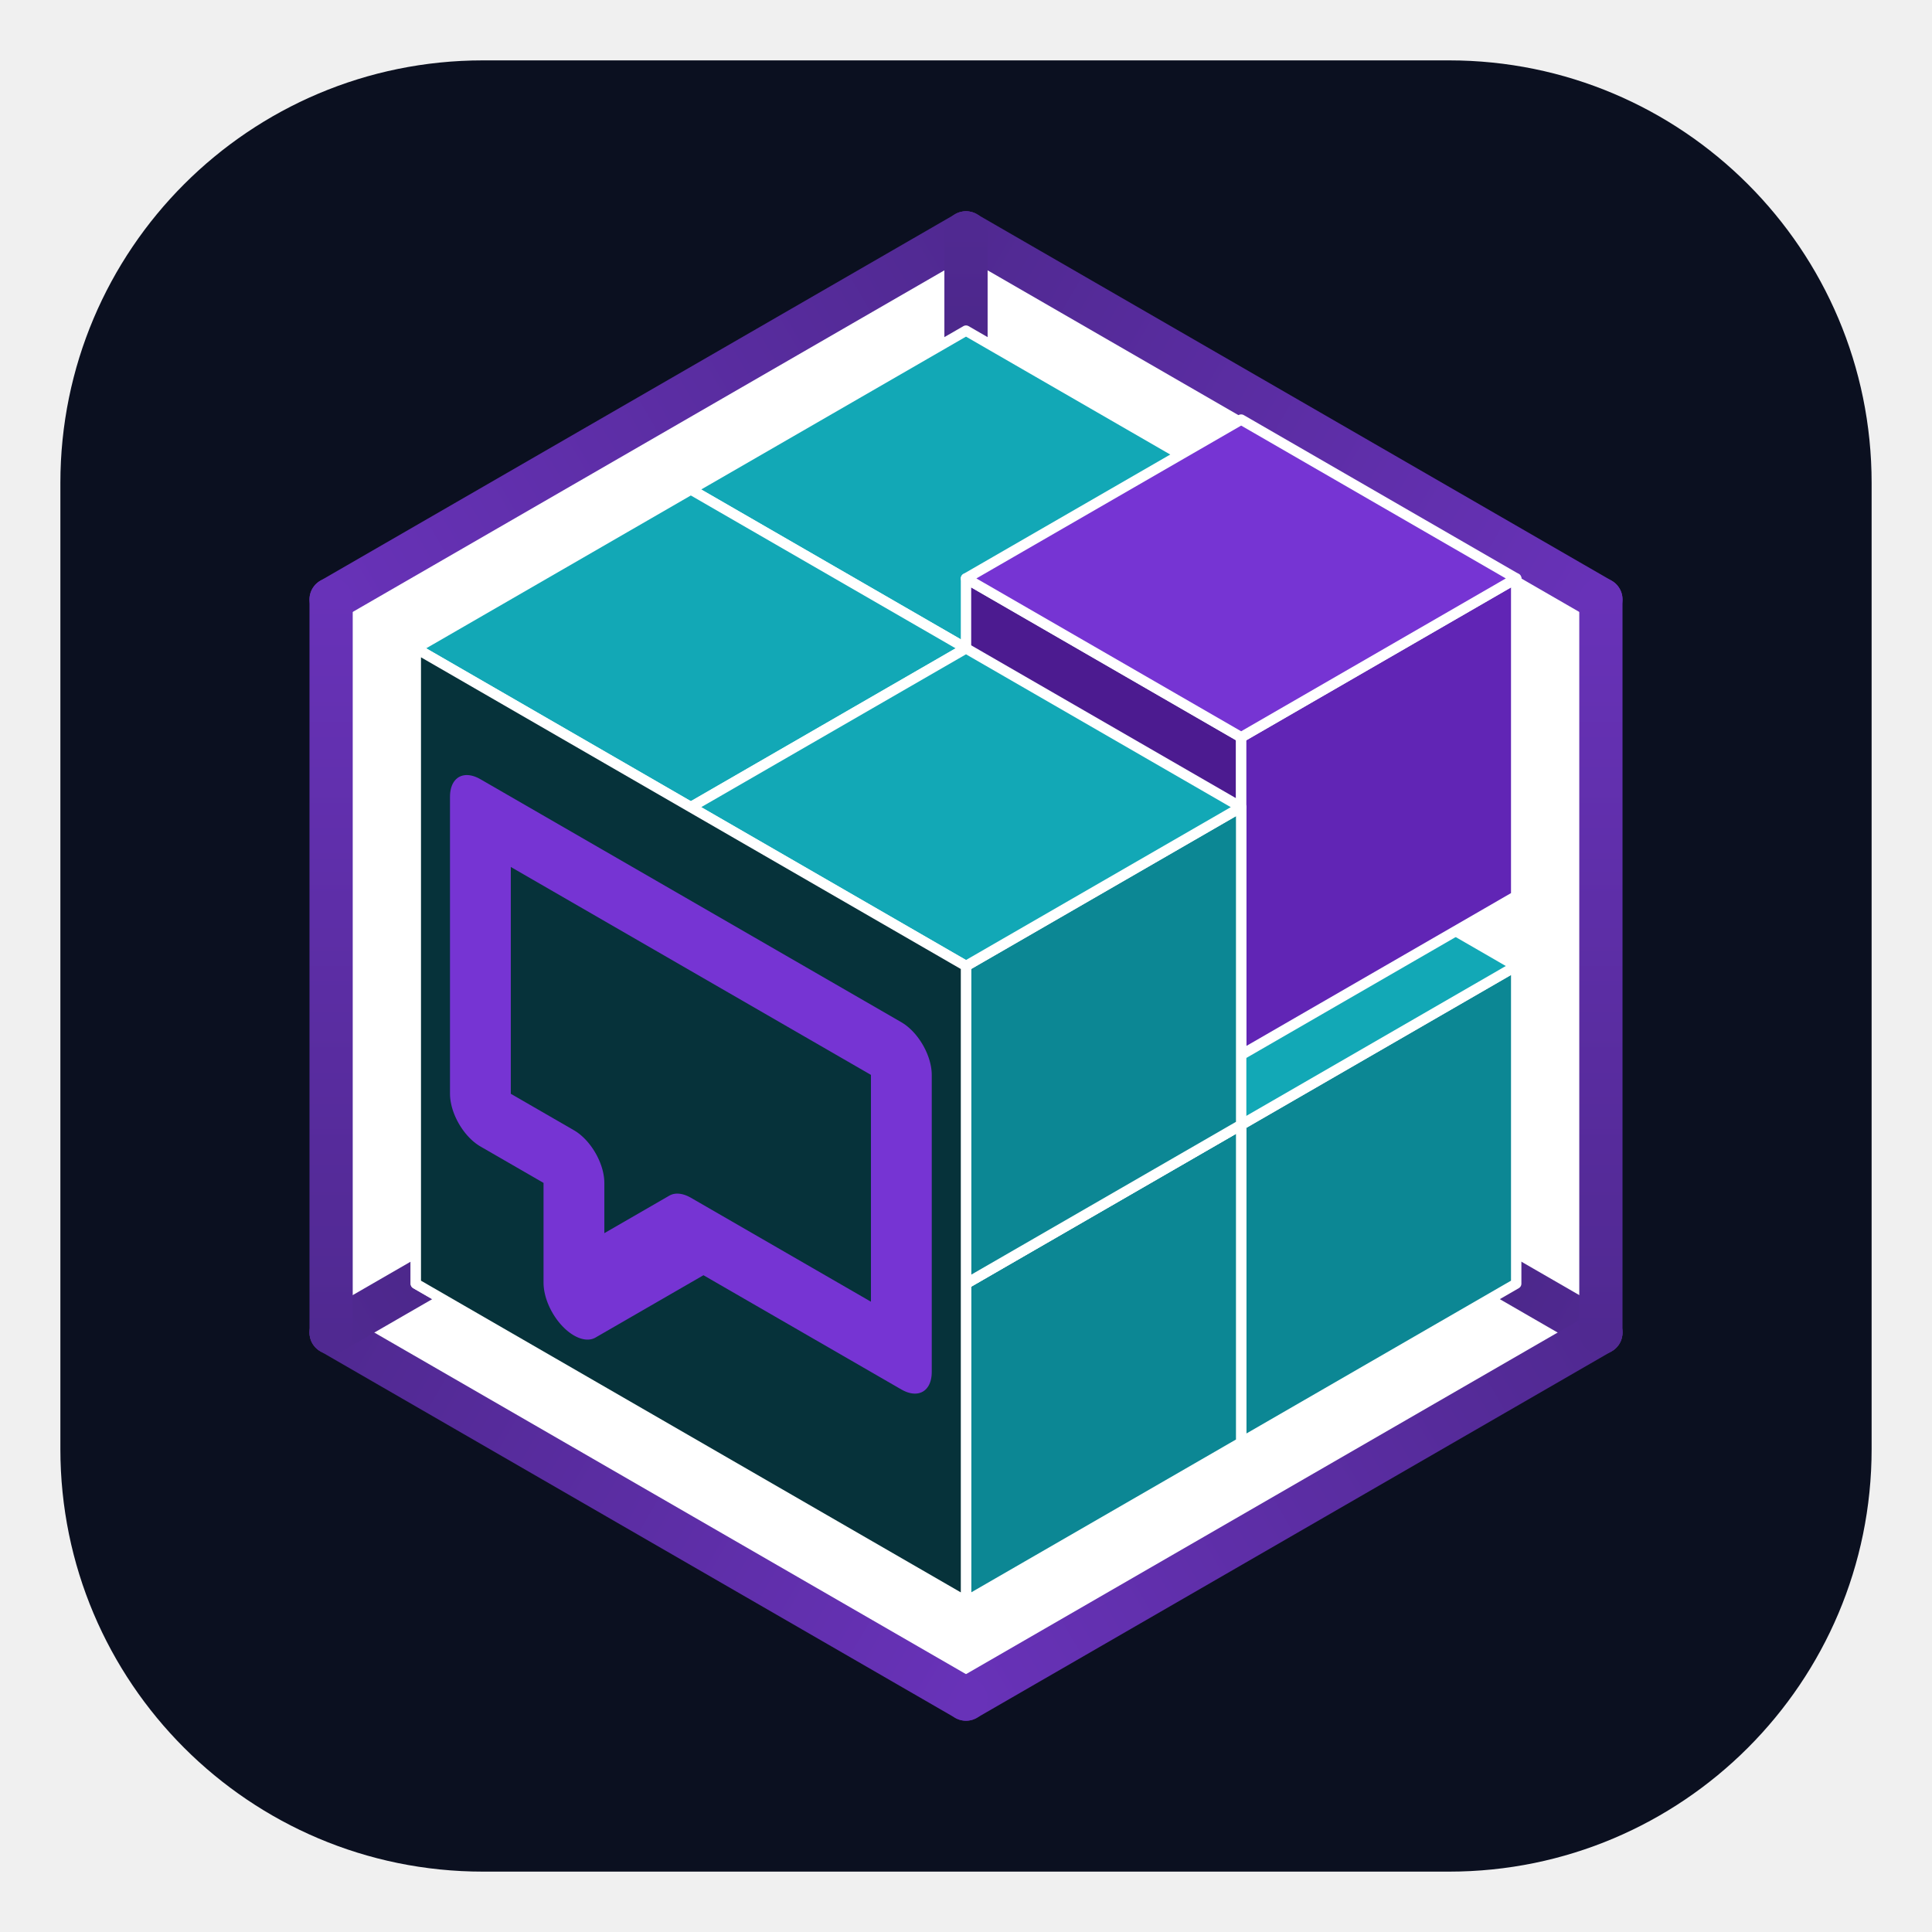
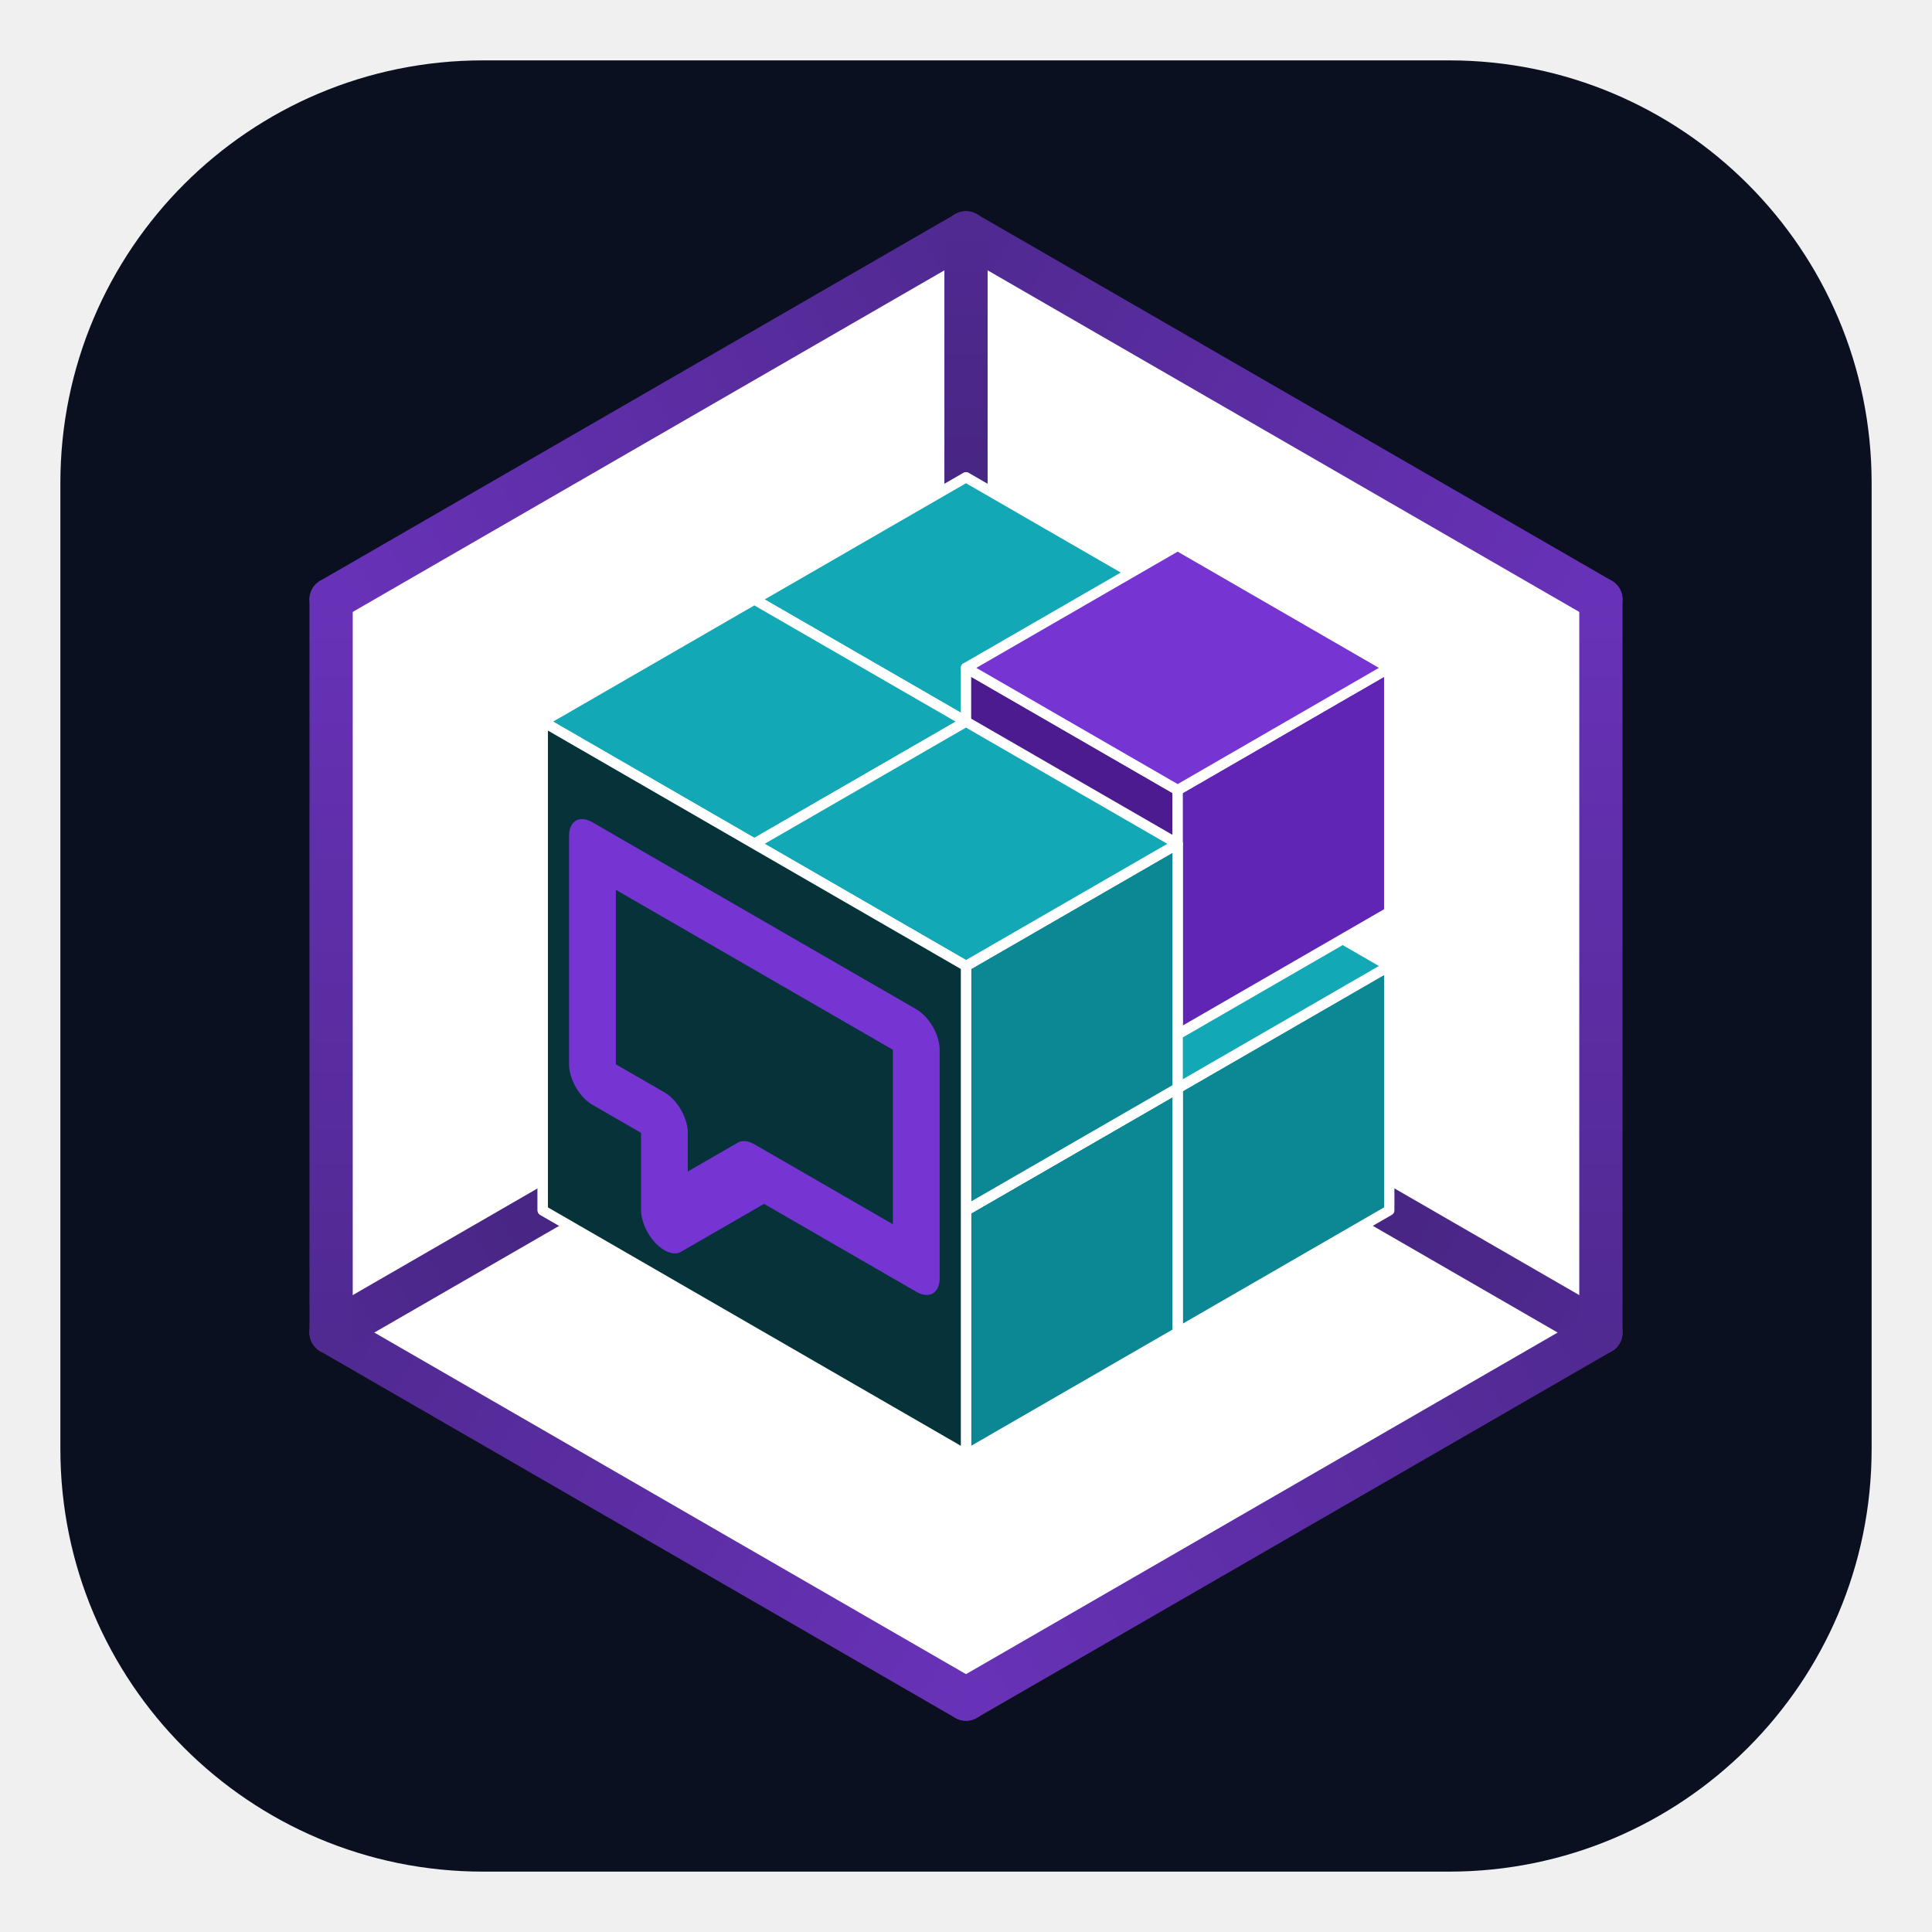
<svg xmlns="http://www.w3.org/2000/svg" viewBox="0 0 128 128" width="128" height="128" role="img">
  <rect x="4" y="4" width="120" height="120" rx="28" fill="#0B1020" />
  <defs>
    <linearGradient id="e0" gradientUnits="userSpaceOnUse" x1="0.00" y1="0.00" x2="67.55" y2="39.00">
      <stop offset="0" stop-color="#372069" />
      <stop offset="1" stop-color="#502991" />
    </linearGradient>
    <linearGradient id="e1" gradientUnits="userSpaceOnUse" x1="67.55" y1="39.00" x2="0.00" y2="78.00">
      <stop offset="0" stop-color="#502991" />
      <stop offset="1" stop-color="#6832B8" />
    </linearGradient>
    <linearGradient id="e2" gradientUnits="userSpaceOnUse" x1="0.00" y1="78.00" x2="-67.55" y2="39.00">
      <stop offset="0" stop-color="#6832B8" />
      <stop offset="1" stop-color="#502991" />
    </linearGradient>
    <linearGradient id="e3" gradientUnits="userSpaceOnUse" x1="-67.55" y1="39.00" x2="0.00" y2="0.00">
      <stop offset="0" stop-color="#502991" />
      <stop offset="1" stop-color="#372069" />
    </linearGradient>
    <linearGradient id="e4" gradientUnits="userSpaceOnUse" x1="0.00" y1="-78.00" x2="67.55" y2="-39.00">
      <stop offset="0" stop-color="#502991" />
      <stop offset="1" stop-color="#6832B8" />
    </linearGradient>
    <linearGradient id="e7" gradientUnits="userSpaceOnUse" x1="-67.55" y1="-39.00" x2="0.00" y2="-78.00">
      <stop offset="0" stop-color="#6832B8" />
      <stop offset="1" stop-color="#502991" />
    </linearGradient>
    <linearGradient id="e8" gradientUnits="userSpaceOnUse" x1="0.00" y1="0.00" x2="0.00" y2="-78.00">
      <stop offset="0" stop-color="#372069" />
      <stop offset="1" stop-color="#502991" />
    </linearGradient>
    <linearGradient id="e9" gradientUnits="userSpaceOnUse" x1="67.55" y1="39.00" x2="67.55" y2="-39.00">
      <stop offset="0" stop-color="#502991" />
      <stop offset="1" stop-color="#6832B8" />
    </linearGradient>
    <linearGradient id="e11" gradientUnits="userSpaceOnUse" x1="-67.55" y1="39.00" x2="-67.55" y2="-39.00">
      <stop offset="0" stop-color="#502991" />
      <stop offset="1" stop-color="#6832B8" />
    </linearGradient>
  </defs>
  <g transform="translate(64,64) scale(0.6227) translate(-0.00,-0.00)">
    <polygon points="0.00,0.00 67.55,39.00 0.00,78.00 -67.55,39.00" fill="#FFFFFF" />
    <polygon points="0.00,0.00 67.55,39.00 67.55,-39.00 0.00,-78.00" fill="#FFFFFF" />
    <polygon points="0.00,0.00 -67.55,39.00 -67.55,-39.00 0.00,-78.00" fill="#FFFFFF" />
    <line x1="0.00" y1="0.00" x2="67.55" y2="39.00" stroke="url(#e0)" stroke-width="4.60" stroke-linecap="round" />
    <line x1="67.55" y1="39.00" x2="0.00" y2="78.00" stroke="url(#e1)" stroke-width="4.60" stroke-linecap="round" />
    <line x1="0.00" y1="78.00" x2="-67.55" y2="39.00" stroke="url(#e2)" stroke-width="4.60" stroke-linecap="round" />
    <line x1="-67.55" y1="39.00" x2="0.00" y2="0.00" stroke="url(#e3)" stroke-width="4.60" stroke-linecap="round" />
    <line x1="0.00" y1="-78.00" x2="67.55" y2="-39.00" stroke="url(#e4)" stroke-width="4.60" stroke-linecap="round" />
    <line x1="-67.55" y1="-39.00" x2="0.00" y2="-78.00" stroke="url(#e7)" stroke-width="4.60" stroke-linecap="round" />
    <line x1="0.00" y1="0.00" x2="0.00" y2="-78.00" stroke="url(#e8)" stroke-width="4.60" stroke-linecap="round" />
    <line x1="67.55" y1="39.00" x2="67.55" y2="-39.00" stroke="url(#e9)" stroke-width="4.60" stroke-linecap="round" />
    <line x1="-67.55" y1="39.00" x2="-67.55" y2="-39.00" stroke="url(#e11)" stroke-width="4.60" stroke-linecap="round" />
-     <g transform="translate(0.00,0.00) scale(1.3) translate(-0.00,-0.00)">
-       <polygon points="-22.52,-13.00 0.00,0.00 0.00,26.00 -22.52,13.00" fill="#0A6B76" stroke="#FFFFFF" stroke-width="0.85" stroke-linejoin="round" />
-       <polygon points="22.52,-13.00 22.52,13.00 0.00,26.00 0.00,0.00" fill="#0C8794" stroke="#FFFFFF" stroke-width="0.85" stroke-linejoin="round" />
-       <polygon points="0.00,-26.00 22.52,-13.00 0.00,0.00 -22.52,-13.00" fill="#12A8B6" stroke="#FFFFFF" stroke-width="0.85" stroke-linejoin="round" />
-       <polygon points="-22.52,-39.00 0.00,-26.00 0.00,0.00 -22.52,-13.00" fill="#0A6B76" stroke="#FFFFFF" stroke-width="0.85" stroke-linejoin="round" />
-       <polygon points="-45.03,0.00 -22.52,13.00 -22.52,39.00 -45.03,26.00" fill="#0A6B76" stroke="#FFFFFF" stroke-width="0.85" stroke-linejoin="round" />
-       <polygon points="0.00,0.00 22.52,13.00 22.52,39.00 0.00,26.00" fill="#0A6B76" stroke="#FFFFFF" stroke-width="0.85" stroke-linejoin="round" />
-       <polygon points="22.52,-39.00 22.52,-13.00 0.00,0.00 0.00,-26.00" fill="#0C8794" stroke="#FFFFFF" stroke-width="0.85" stroke-linejoin="round" />
-       <polygon points="0.00,0.00 0.00,26.00 -22.52,39.00 -22.52,13.00" fill="#0C8794" stroke="#FFFFFF" stroke-width="0.85" stroke-linejoin="round" />
-       <polygon points="45.03,0.00 45.03,26.00 22.52,39.00 22.52,13.00" fill="#0C8794" stroke="#FFFFFF" stroke-width="0.85" stroke-linejoin="round" />
-       <polygon points="0.00,-52.00 22.52,-39.00 0.00,-26.00 -22.52,-39.00" fill="#12A8B6" stroke="#FFFFFF" stroke-width="0.85" stroke-linejoin="round" />
-       <polygon points="-22.52,-13.00 0.00,0.00 -22.52,13.00 -45.03,0.00" fill="#12A8B6" stroke="#FFFFFF" stroke-width="0.85" stroke-linejoin="round" />
-       <polygon points="22.52,-13.00 45.03,0.00 22.52,13.00 0.00,0.00" fill="#12A8B6" stroke="#FFFFFF" stroke-width="0.85" stroke-linejoin="round" />
-       <polygon points="-45.03,-26.00 -22.52,-13.00 -22.52,13.00 -45.03,0.00" fill="#0A6B76" stroke="#FFFFFF" stroke-width="0.85" stroke-linejoin="round" />
-       <polygon points="-22.52,13.00 0.00,26.00 0.00,52.00 -22.52,39.00" fill="#0A6B76" stroke="#FFFFFF" stroke-width="0.85" stroke-linejoin="round" />
-       <polygon points="0.00,-26.00 0.00,0.00 -22.52,13.00 -22.52,-13.00" fill="#0C8794" stroke="#FFFFFF" stroke-width="0.85" stroke-linejoin="round" />
-       <polygon points="22.52,13.00 22.52,39.00 0.00,52.00 0.00,26.00" fill="#0C8794" stroke="#FFFFFF" stroke-width="0.85" stroke-linejoin="round" />
-       <polygon points="-22.52,-39.00 0.00,-26.00 -22.52,-13.00 -45.03,-26.00" fill="#12A8B6" stroke="#FFFFFF" stroke-width="0.85" stroke-linejoin="round" />
-       <polygon points="0.00,0.00 22.52,13.00 0.00,26.00 -22.52,13.00" fill="#12A8B6" stroke="#FFFFFF" stroke-width="0.85" stroke-linejoin="round" />
-       <polygon points="0.00,-31.72 22.52,-18.72 22.52,7.28 0.00,-5.72" fill="#4C1B90" stroke="#FFFFFF" stroke-width="0.85" stroke-linejoin="round" />
-       <polygon points="45.03,-31.72 45.03,-5.72 22.52,7.28 22.52,-18.72" fill="#6125B5" stroke="#FFFFFF" stroke-width="0.85" stroke-linejoin="round" />
-       <polygon points="22.52,-44.72 45.03,-31.72 22.52,-18.72 0.00,-31.72" fill="#7634D3" stroke="#FFFFFF" stroke-width="0.85" stroke-linejoin="round" />
-       <polygon points="-22.52,-13.00 0.00,0.00 0.00,26.00 -22.52,13.00" fill="#0A6B76" stroke="#FFFFFF" stroke-width="0.85" stroke-linejoin="round" />
-       <polygon points="22.52,-13.00 22.52,13.00 0.00,26.00 0.00,0.00" fill="#0C8794" stroke="#FFFFFF" stroke-width="0.85" stroke-linejoin="round" />
-       <polygon points="0.00,-26.00 22.52,-13.00 0.00,0.00 -22.52,-13.00" fill="#12A8B6" stroke="#FFFFFF" stroke-width="0.85" stroke-linejoin="round" />
-       <polygon points="-45.03,-26.00 0.00,0.00 0.00,52.00 -45.03,26.00" fill="#06323A" stroke="#FFFFFF" stroke-width="0.85" stroke-linejoin="round" />
-       <g transform="matrix(1.914,1.105,0.000,2.210,-22.517,13.000)" fill="none" stroke="#7634D3" stroke-width="2.6" stroke-linecap="round" stroke-linejoin="round">
-         <path d="M-9,-7 H9 V4 H0 L-5,9 V4 H-9 Z" />
-       </g>
+     <polygon points="-22.52,-13.00 0.00,0.00 0.00,26.00 -22.52,13.00" fill="#0A6B76" stroke="#FFFFFF" stroke-width="1.10" stroke-linejoin="round" />
+     <polygon points="22.52,-13.00 22.52,13.00 0.00,26.00 0.00,0.00" fill="#0C8794" stroke="#FFFFFF" stroke-width="1.10" stroke-linejoin="round" />
+     <polygon points="0.00,-26.00 22.52,-13.00 0.00,0.00 -22.52,-13.00" fill="#12A8B6" stroke="#FFFFFF" stroke-width="1.10" stroke-linejoin="round" />
+     <polygon points="-22.52,-39.00 0.00,-26.00 0.00,0.00 -22.52,-13.00" fill="#0A6B76" stroke="#FFFFFF" stroke-width="1.10" stroke-linejoin="round" />
+     <polygon points="-45.03,0.00 -22.52,13.00 -22.52,39.00 -45.03,26.00" fill="#0A6B76" stroke="#FFFFFF" stroke-width="1.10" stroke-linejoin="round" />
+     <polygon points="0.00,0.00 22.52,13.00 22.52,39.00 0.00,26.00" fill="#0A6B76" stroke="#FFFFFF" stroke-width="1.10" stroke-linejoin="round" />
+     <polygon points="22.52,-39.00 22.52,-13.00 0.00,0.00 0.00,-26.00" fill="#0C8794" stroke="#FFFFFF" stroke-width="1.10" stroke-linejoin="round" />
+     <polygon points="0.00,0.00 0.00,26.00 -22.52,39.00 -22.52,13.00" fill="#0C8794" stroke="#FFFFFF" stroke-width="1.10" stroke-linejoin="round" />
+     <polygon points="45.03,0.00 45.03,26.00 22.52,39.00 22.52,13.00" fill="#0C8794" stroke="#FFFFFF" stroke-width="1.10" stroke-linejoin="round" />
+     <polygon points="0.00,-52.00 22.52,-39.00 0.00,-26.00 -22.52,-39.00" fill="#12A8B6" stroke="#FFFFFF" stroke-width="1.10" stroke-linejoin="round" />
+     <polygon points="-22.52,-13.00 0.00,0.00 -22.52,13.00 -45.03,0.00" fill="#12A8B6" stroke="#FFFFFF" stroke-width="1.10" stroke-linejoin="round" />
+     <polygon points="22.52,-13.00 45.03,0.00 22.52,13.00 0.00,0.00" fill="#12A8B6" stroke="#FFFFFF" stroke-width="1.10" stroke-linejoin="round" />
+     <polygon points="-45.03,-26.00 -22.52,-13.00 -22.52,13.00 -45.03,0.00" fill="#0A6B76" stroke="#FFFFFF" stroke-width="1.10" stroke-linejoin="round" />
+     <polygon points="-22.52,13.00 0.00,26.00 0.00,52.00 -22.52,39.00" fill="#0A6B76" stroke="#FFFFFF" stroke-width="1.10" stroke-linejoin="round" />
+     <polygon points="0.00,-26.00 0.00,0.00 -22.52,13.00 -22.52,-13.00" fill="#0C8794" stroke="#FFFFFF" stroke-width="1.10" stroke-linejoin="round" />
+     <polygon points="22.52,13.00 22.52,39.00 0.00,52.00 0.00,26.00" fill="#0C8794" stroke="#FFFFFF" stroke-width="1.10" stroke-linejoin="round" />
+     <polygon points="-22.52,-39.00 0.00,-26.00 -22.52,-13.00 -45.03,-26.00" fill="#12A8B6" stroke="#FFFFFF" stroke-width="1.10" stroke-linejoin="round" />
+     <polygon points="0.00,0.00 22.52,13.00 0.00,26.00 -22.52,13.00" fill="#12A8B6" stroke="#FFFFFF" stroke-width="1.10" stroke-linejoin="round" />
+     <polygon points="0.00,-31.72 22.52,-18.72 22.52,7.28 0.00,-5.72" fill="#4C1B90" stroke="#FFFFFF" stroke-width="1.10" stroke-linejoin="round" />
+     <polygon points="45.03,-31.72 45.03,-5.72 22.52,7.28 22.52,-18.72" fill="#6125B5" stroke="#FFFFFF" stroke-width="1.10" stroke-linejoin="round" />
+     <polygon points="22.52,-44.72 45.03,-31.72 22.52,-18.72 0.00,-31.72" fill="#7634D3" stroke="#FFFFFF" stroke-width="1.10" stroke-linejoin="round" />
+     <polygon points="-22.52,-13.00 0.00,0.00 0.00,26.00 -22.52,13.00" fill="#0A6B76" stroke="#FFFFFF" stroke-width="1.10" stroke-linejoin="round" />
+     <polygon points="22.52,-13.00 22.52,13.00 0.00,26.00 0.00,0.00" fill="#0C8794" stroke="#FFFFFF" stroke-width="1.10" stroke-linejoin="round" />
+     <polygon points="0.00,-26.00 22.52,-13.00 0.00,0.00 -22.52,-13.00" fill="#12A8B6" stroke="#FFFFFF" stroke-width="1.10" stroke-linejoin="round" />
+     <polygon points="-45.03,-26.00 0.00,0.00 0.00,52.00 -45.03,26.00" fill="#06323A" stroke="#FFFFFF" stroke-width="1.10" stroke-linejoin="round" />
+     <g transform="matrix(1.914,1.105,0.000,2.210,-22.517,13.000)" fill="none" stroke="#7634D3" stroke-width="2.6" stroke-linecap="round" stroke-linejoin="round">
+       <path d="M-9,-7 H9 V4 H0 L-5,9 V4 H-9 Z" />
    </g>
  </g>
</svg>
